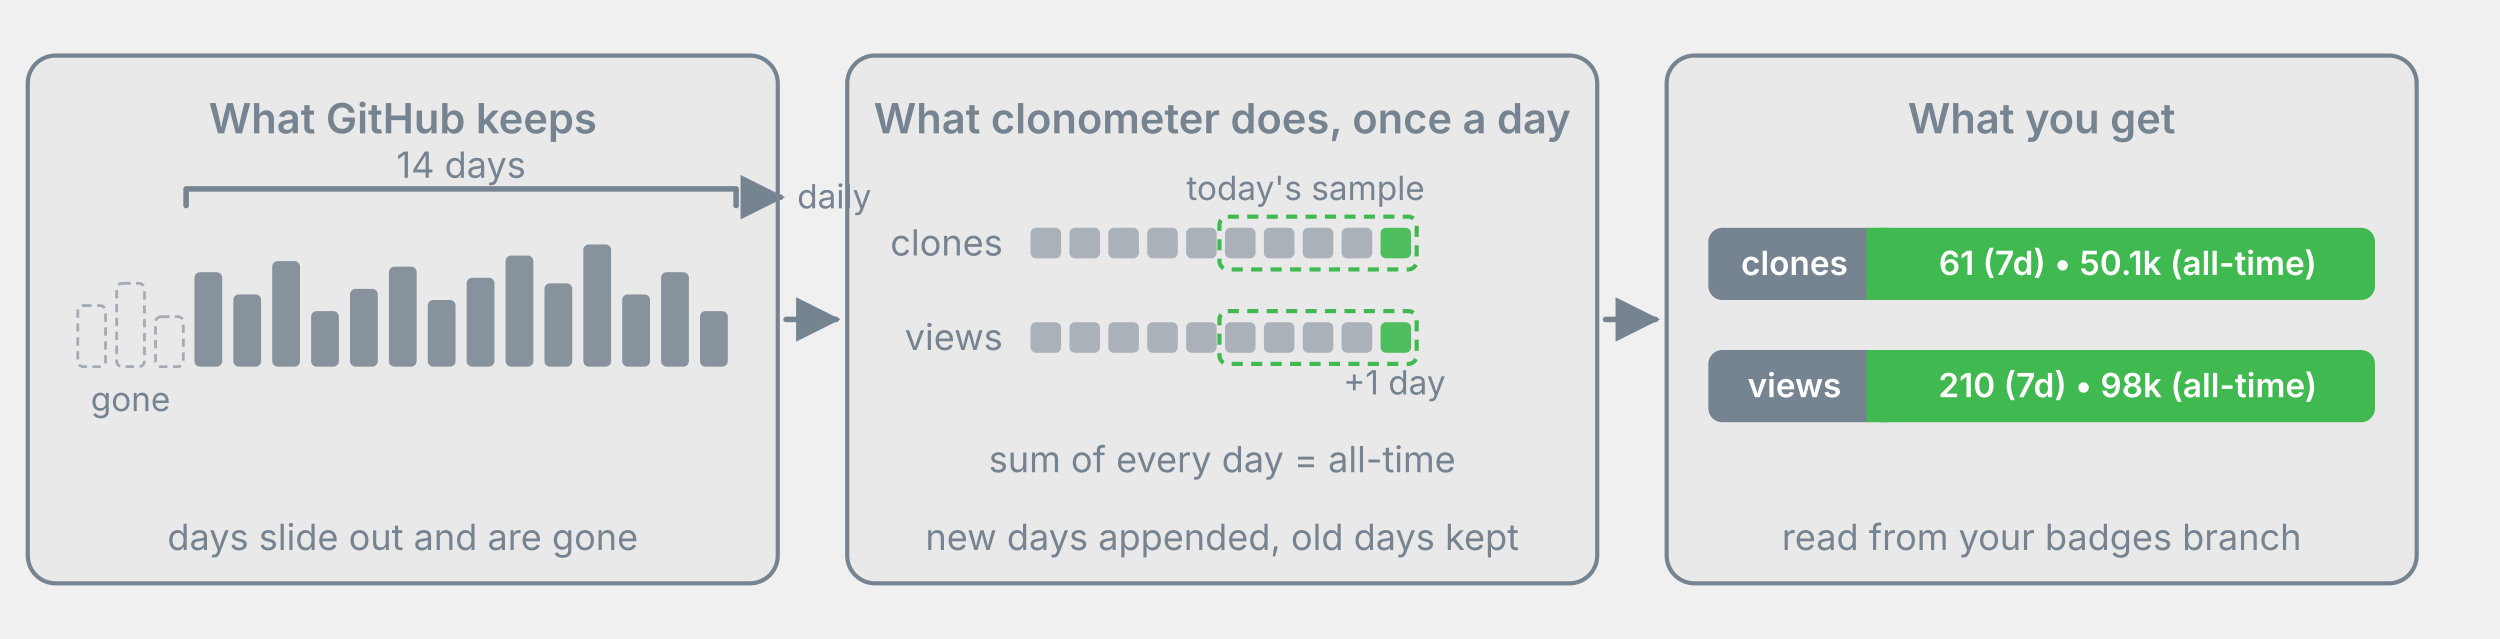
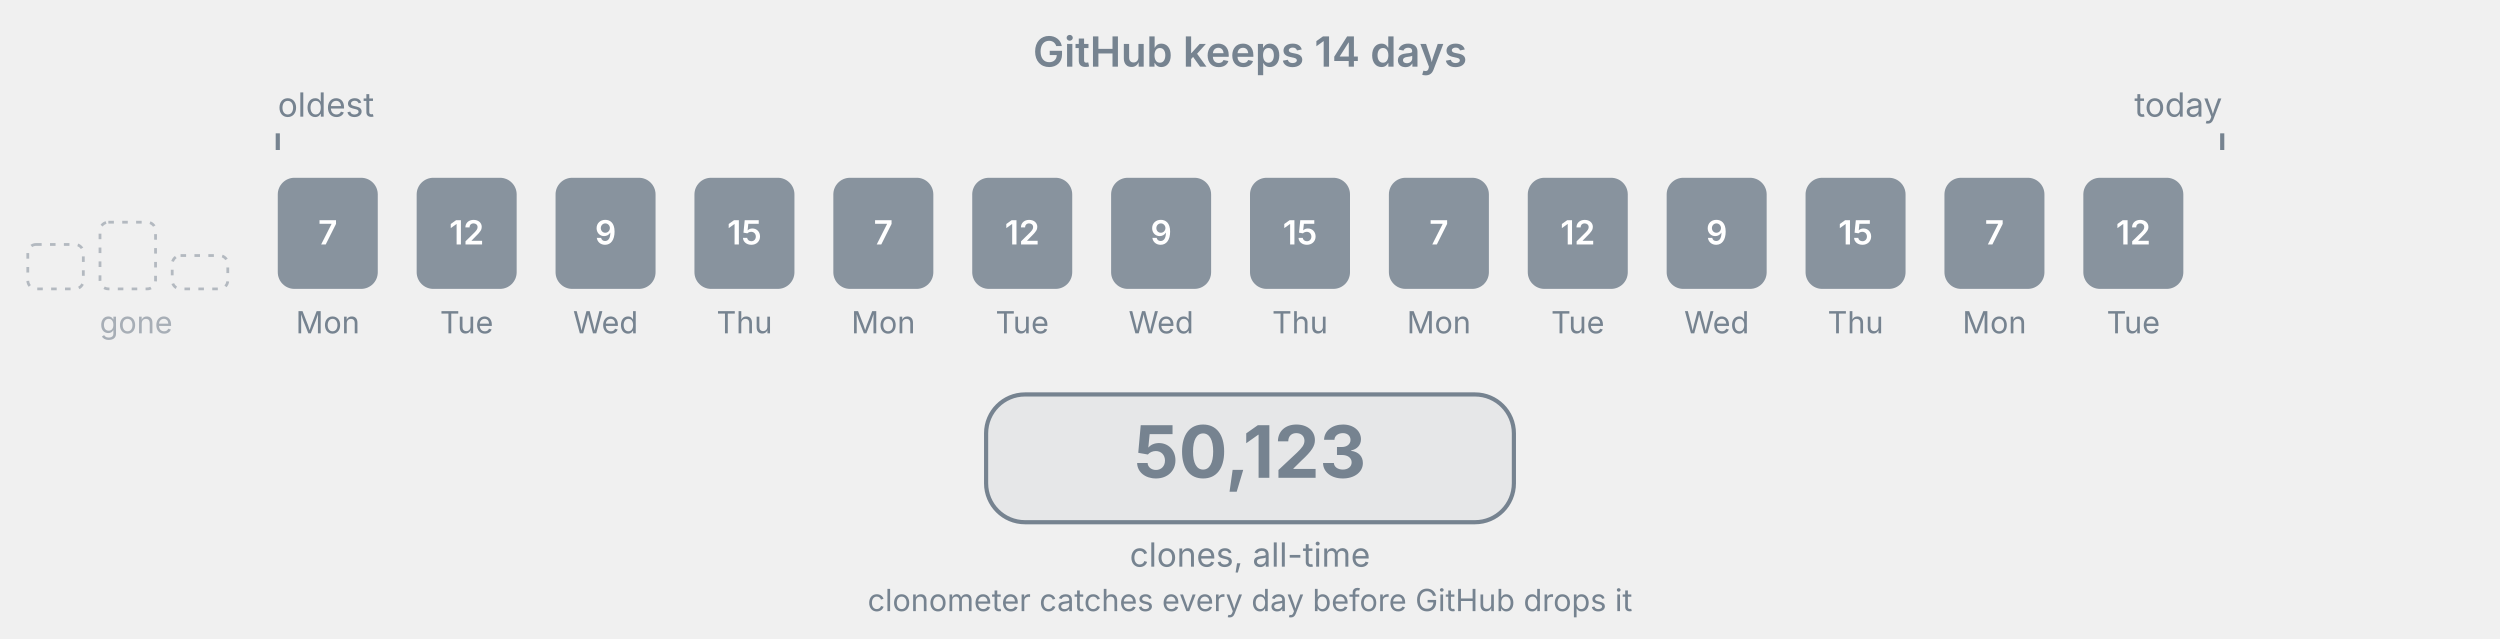
- <svg xmlns="http://www.w3.org/2000/svg" viewBox="0 0 900 230" width="900" height="230" role="img" aria-label="GitHub keeps a 14-day window of traffic that slides forward and drops older days; clonometer merges each day's sample into a ledger for clones and for views, appending new days and keeping old ones; you get badges from the numbers files on your badges branch">
-   <style>text{font-family:system-ui,-apple-system,"Segoe UI",sans-serif;fill:#768390}.t{font-size:15px;font-weight:600}.s{font-size:13px}.xs{font-size:12px}.badge{font-size:12px;fill:#ffffff;font-weight:600}.b{fill:#768390;fill-opacity:.06;stroke:#768390;stroke-width:1.5}.g{fill:none;stroke:#768390;stroke-width:2;stroke-linecap:round;stroke-linejoin:round}</style>
+ <svg xmlns="http://www.w3.org/2000/svg" width="900" height="230" viewBox="0 0 900 230" role="img" aria-label="A conveyor belt of GitHub's 14-day clone window: a new day rises in on the right every two seconds, the belt slides left, the oldest day tips off the left edge, and its count travels down to a running all-time total that ticks up and pulses">
  <defs>
-     <marker id="a" viewBox="0 0 10 10" refX="9" refY="5" markerWidth="8" markerHeight="8" orient="auto">
-       <path d="M0 0L10 5L0 10z" fill="#768390" />
-     </marker>
+     <clipPath id="belt-clip">
+       <rect x="100" y="50" width="700" height="80" />
+     </clipPath>
  </defs>
-   <rect class="b" x="10" y="20" width="270" height="190" rx="10" />
-   <text class="t" x="145.0" y="48" text-anchor="middle">What GitHub keeps</text>
-   <rect x="28" y="110" width="10" height="22" rx="2" fill="none" stroke="#768390" stroke-width="1" stroke-dasharray="3 2" stroke-opacity="0.6" />
-   <rect x="42" y="102" width="10" height="30" rx="2" fill="none" stroke="#768390" stroke-width="1" stroke-dasharray="3 2" stroke-opacity="0.6" />
-   <rect x="56" y="114" width="10" height="18" rx="2" fill="none" stroke="#768390" stroke-width="1" stroke-dasharray="3 2" stroke-opacity="0.6" />
-   <rect x="70" y="98" width="10" height="34" rx="2" fill="#768390" fill-opacity="0.85" />
-   <rect x="84" y="106" width="10" height="26" rx="2" fill="#768390" fill-opacity="0.85" />
-   <rect x="98" y="94" width="10" height="38" rx="2" fill="#768390" fill-opacity="0.85" />
-   <rect x="112" y="112" width="10" height="20" rx="2" fill="#768390" fill-opacity="0.85" />
-   <rect x="126" y="104" width="10" height="28" rx="2" fill="#768390" fill-opacity="0.85" />
-   <rect x="140" y="96" width="10" height="36" rx="2" fill="#768390" fill-opacity="0.85" />
-   <rect x="154" y="108" width="10" height="24" rx="2" fill="#768390" fill-opacity="0.85" />
-   <rect x="168" y="100" width="10" height="32" rx="2" fill="#768390" fill-opacity="0.85" />
-   <rect x="182" y="92" width="10" height="40" rx="2" fill="#768390" fill-opacity="0.85" />
-   <rect x="196" y="102" width="10" height="30" rx="2" fill="#768390" fill-opacity="0.85" />
-   <rect x="210" y="88" width="10" height="44" rx="2" fill="#768390" fill-opacity="0.85" />
-   <rect x="224" y="106" width="10" height="26" rx="2" fill="#768390" fill-opacity="0.85" />
-   <rect x="238" y="98" width="10" height="34" rx="2" fill="#768390" fill-opacity="0.85" />
-   <rect x="252" y="112" width="10" height="20" rx="2" fill="#768390" fill-opacity="0.85" />
-   <path class="g" d="M67 74v-6h198v6" />
-   <text class="s" x="166.0" y="64" text-anchor="middle">14 days</text>
-   <path class="g" d="M269 71h12" marker-end="url(#a)" />
-   <text class="xs" x="287" y="75" text-anchor="start">daily</text>
-   <text class="xs" x="47.0" y="148" text-anchor="middle">gone</text>
-   <text class="s" x="145.0" y="198" text-anchor="middle">days slide out and are gone</text>
-   <path class="g" d="M283 115.0h18" marker-end="url(#a)" />
-   <rect class="b" x="305" y="20" width="270" height="190" rx="10" />
-   <text class="t" x="440.0" y="48" text-anchor="middle">What clonometer does, once a day</text>
-   <text class="s" x="361" y="92" text-anchor="end">clones</text>
-   <rect x="371" y="82" width="11" height="11" rx="2" fill="#768390" fill-opacity="0.55" />
-   <rect x="385" y="82" width="11" height="11" rx="2" fill="#768390" fill-opacity="0.55" />
-   <rect x="399" y="82" width="11" height="11" rx="2" fill="#768390" fill-opacity="0.55" />
-   <rect x="413" y="82" width="11" height="11" rx="2" fill="#768390" fill-opacity="0.55" />
-   <rect x="427" y="82" width="11" height="11" rx="2" fill="#768390" fill-opacity="0.55" />
-   <rect x="441" y="82" width="11" height="11" rx="2" fill="#768390" fill-opacity="0.55" />
-   <rect x="455" y="82" width="11" height="11" rx="2" fill="#768390" fill-opacity="0.55" />
-   <rect x="469" y="82" width="11" height="11" rx="2" fill="#768390" fill-opacity="0.55" />
-   <rect x="483" y="82" width="11" height="11" rx="2" fill="#768390" fill-opacity="0.55" />
-   <rect x="497" y="82" width="11" height="11" rx="2" fill="#3fb950" fill-opacity="0.9" />
-   <rect x="439" y="78" width="71" height="19" rx="3" fill="none" stroke="#3fb950" stroke-width="1.5" stroke-dasharray="4 3" />
-   <text class="s" x="361" y="126" text-anchor="end">views</text>
-   <rect x="371" y="116" width="11" height="11" rx="2" fill="#768390" fill-opacity="0.55" />
-   <rect x="385" y="116" width="11" height="11" rx="2" fill="#768390" fill-opacity="0.55" />
-   <rect x="399" y="116" width="11" height="11" rx="2" fill="#768390" fill-opacity="0.55" />
-   <rect x="413" y="116" width="11" height="11" rx="2" fill="#768390" fill-opacity="0.55" />
-   <rect x="427" y="116" width="11" height="11" rx="2" fill="#768390" fill-opacity="0.55" />
-   <rect x="441" y="116" width="11" height="11" rx="2" fill="#768390" fill-opacity="0.55" />
-   <rect x="455" y="116" width="11" height="11" rx="2" fill="#768390" fill-opacity="0.55" />
-   <rect x="469" y="116" width="11" height="11" rx="2" fill="#768390" fill-opacity="0.55" />
-   <rect x="483" y="116" width="11" height="11" rx="2" fill="#768390" fill-opacity="0.55" />
-   <rect x="497" y="116" width="11" height="11" rx="2" fill="#3fb950" fill-opacity="0.9" />
-   <rect x="439" y="112" width="71" height="19" rx="3" fill="none" stroke="#3fb950" stroke-width="1.5" stroke-dasharray="4 3" />
-   <text class="xs" x="470.0" y="72" text-anchor="middle">today's sample</text>
-   <text class="xs" x="502" y="142" text-anchor="middle">+1 day</text>
-   <text class="s" x="440.0" y="170" text-anchor="middle">sum of every day = all-time</text>
-   <text class="s" x="440.0" y="198" text-anchor="middle">new days appended, old days kept</text>
-   <path class="g" d="M578 115.0h18" marker-end="url(#a)" />
-   <rect class="b" x="600" y="20" width="270" height="190" rx="10" />
-   <text class="t" x="735.0" y="48" text-anchor="middle">What you get</text>
-   <rect x="615.0" y="82" width="62" height="26" rx="5" fill="#768390" />
-   <rect x="672.0" y="82" width="183" height="26" rx="5" fill="#3fb950" />
-   <rect x="672.0" y="82" width="8" height="26" fill="#3fb950" />
-   <text class="badge" x="646.0" y="99" text-anchor="middle">clones</text>
-   <text class="badge" x="766.0" y="99" text-anchor="middle">61 (7d) • 50.1k (all-time)</text>
-   <rect x="615.0" y="126" width="62" height="26" rx="5" fill="#768390" />
-   <rect x="672.0" y="126" width="183" height="26" rx="5" fill="#3fb950" />
-   <rect x="672.0" y="126" width="8" height="26" fill="#3fb950" />
-   <text class="badge" x="646.0" y="143" text-anchor="middle">views</text>
-   <text class="badge" x="766.0" y="143" text-anchor="middle">210 (7d) • 98k (all-time)</text>
-   <text class="s" x="735.0" y="198" text-anchor="middle">read from your badges branch</text>
+   <style>text{font-family:system-ui,-apple-system,"Segoe UI",sans-serif;fill:#768390}.t{font-size:15px;font-weight:600}.s{font-size:12px}.xs{font-size:11px}.boxval{font-size:12px;fill:#ffffff;font-weight:600}.total{font-size:26px;font-weight:700;fill:#768390}.fall{font-size:13px;font-weight:700;fill:#3fb950}</style>
+   <text x="450" y="24" font-size="15" text-anchor="middle" class="t">GitHub keeps 14 days</text>
+   <text x="100" y="42" font-size="12" text-anchor="start" class="s">oldest</text>
+   <text x="800" y="42" font-size="12" text-anchor="end" class="s">today</text>
+   <path d="M100 48v6" stroke="#768390" stroke-width="1.5" fill="none" />
+   <path d="M800 48v6" stroke="#768390" stroke-width="1.5" fill="none" />
+   <rect x="10" y="88" width="20" height="16" rx="3" fill="none" stroke="#768390" stroke-width="1" stroke-dasharray="2 3" stroke-opacity="0.5" />
+   <rect x="36" y="80" width="20" height="24" rx="3" fill="none" stroke="#768390" stroke-width="1" stroke-dasharray="2 3" stroke-opacity="0.5" />
+   <rect x="62" y="92" width="20" height="12" rx="3" fill="none" stroke="#768390" stroke-width="1" stroke-dasharray="2 3" stroke-opacity="0.5" />
+   <text x="49" y="120" font-size="11" text-anchor="middle" class="xs" fill-opacity="0.6">gone</text>
+   <g clip-path="url(#belt-clip)">
+     <g id="belt-strip" transform="translate(100 0)">
+       <g transform="translate(0 0)">
+         <rect x="0" y="64" width="36" height="40" rx="6" fill="#768390" fill-opacity="0.85" />
+         <text x="18" y="88" font-size="12" text-anchor="middle" class="boxval">7</text>
+         <text x="18" y="120" font-size="11" text-anchor="middle" class="xs">Mon</text>
+         <animate attributeName="opacity" dur="8s" begin="0s" values="1;1;0;0" repeatCount="indefinite" keyTimes="0;0.075;0.175;1" />
+         <animateTransform attributeName="transform" dur="8s" begin="0s" values="0,0;0,0;0,14;0,14" type="translate" repeatCount="indefinite" keyTimes="0;0.075;0.175;1" additive="sum" />
+       </g>
+       <g transform="translate(50 0)">
+         <rect x="0" y="64" width="36" height="40" rx="6" fill="#768390" fill-opacity="0.85" />
+         <text x="18" y="88" font-size="12" text-anchor="middle" class="boxval">12</text>
+         <text x="18" y="120" font-size="11" text-anchor="middle" class="xs">Tue</text>
+         <animate attributeName="opacity" dur="8s" begin="2s" values="1;1;0;0" repeatCount="indefinite" keyTimes="0;0.075;0.175;1" />
+         <animateTransform attributeName="transform" dur="8s" begin="2s" values="0,0;0,0;0,14;0,14" type="translate" repeatCount="indefinite" keyTimes="0;0.075;0.175;1" additive="sum" />
+       </g>
+       <g transform="translate(100 0)">
+         <rect x="0" y="64" width="36" height="40" rx="6" fill="#768390" fill-opacity="0.85" />
+         <text x="18" y="88" font-size="12" text-anchor="middle" class="boxval">9</text>
+         <text x="18" y="120" font-size="11" text-anchor="middle" class="xs">Wed</text>
+         <animate attributeName="opacity" dur="8s" begin="4s" values="1;1;0;0" repeatCount="indefinite" keyTimes="0;0.075;0.175;1" />
+         <animateTransform attributeName="transform" dur="8s" begin="4s" values="0,0;0,0;0,14;0,14" type="translate" repeatCount="indefinite" keyTimes="0;0.075;0.175;1" additive="sum" />
+       </g>
+       <g transform="translate(150 0)">
+         <rect x="0" y="64" width="36" height="40" rx="6" fill="#768390" fill-opacity="0.85" />
+         <text x="18" y="88" font-size="12" text-anchor="middle" class="boxval">15</text>
+         <text x="18" y="120" font-size="11" text-anchor="middle" class="xs">Thu</text>
+         <animate attributeName="opacity" dur="8s" begin="6s" values="1;1;0;0" repeatCount="indefinite" keyTimes="0;0.075;0.175;1" />
+         <animateTransform attributeName="transform" dur="8s" begin="6s" values="0,0;0,0;0,14;0,14" type="translate" repeatCount="indefinite" keyTimes="0;0.075;0.175;1" additive="sum" />
+       </g>
+       <g transform="translate(200 0)">
+         <rect x="0" y="64" width="36" height="40" rx="6" fill="#768390" fill-opacity="0.85" />
+         <text x="18" y="88" font-size="12" text-anchor="middle" class="boxval">7</text>
+         <text x="18" y="120" font-size="11" text-anchor="middle" class="xs">Mon</text>
+       </g>
+       <g transform="translate(250 0)">
+         <rect x="0" y="64" width="36" height="40" rx="6" fill="#768390" fill-opacity="0.85" />
+         <text x="18" y="88" font-size="12" text-anchor="middle" class="boxval">12</text>
+         <text x="18" y="120" font-size="11" text-anchor="middle" class="xs">Tue</text>
+       </g>
+       <g transform="translate(300 0)">
+         <rect x="0" y="64" width="36" height="40" rx="6" fill="#768390" fill-opacity="0.85" />
+         <text x="18" y="88" font-size="12" text-anchor="middle" class="boxval">9</text>
+         <text x="18" y="120" font-size="11" text-anchor="middle" class="xs">Wed</text>
+       </g>
+       <g transform="translate(350 0)">
+         <rect x="0" y="64" width="36" height="40" rx="6" fill="#768390" fill-opacity="0.85" />
+         <text x="18" y="88" font-size="12" text-anchor="middle" class="boxval">15</text>
+         <text x="18" y="120" font-size="11" text-anchor="middle" class="xs">Thu</text>
+       </g>
+       <g transform="translate(400 0)">
+         <rect x="0" y="64" width="36" height="40" rx="6" fill="#768390" fill-opacity="0.85" />
+         <text x="18" y="88" font-size="12" text-anchor="middle" class="boxval">7</text>
+         <text x="18" y="120" font-size="11" text-anchor="middle" class="xs">Mon</text>
+       </g>
+       <g transform="translate(450 0)">
+         <rect x="0" y="64" width="36" height="40" rx="6" fill="#768390" fill-opacity="0.85" />
+         <text x="18" y="88" font-size="12" text-anchor="middle" class="boxval">12</text>
+         <text x="18" y="120" font-size="11" text-anchor="middle" class="xs">Tue</text>
+       </g>
+       <g transform="translate(500 0)">
+         <rect x="0" y="64" width="36" height="40" rx="6" fill="#768390" fill-opacity="0.85" />
+         <text x="18" y="88" font-size="12" text-anchor="middle" class="boxval">9</text>
+         <text x="18" y="120" font-size="11" text-anchor="middle" class="xs">Wed</text>
+       </g>
+       <g transform="translate(550 0)">
+         <rect x="0" y="64" width="36" height="40" rx="6" fill="#768390" fill-opacity="0.85" />
+         <text x="18" y="88" font-size="12" text-anchor="middle" class="boxval">15</text>
+         <text x="18" y="120" font-size="11" text-anchor="middle" class="xs">Thu</text>
+       </g>
+       <g transform="translate(600 0)">
+         <rect x="0" y="64" width="36" height="40" rx="6" fill="#768390" fill-opacity="0.85" />
+         <text x="18" y="88" font-size="12" text-anchor="middle" class="boxval">7</text>
+         <text x="18" y="120" font-size="11" text-anchor="middle" class="xs">Mon</text>
+       </g>
+       <g transform="translate(650 0)">
+         <rect x="0" y="64" width="36" height="40" rx="6" fill="#768390" fill-opacity="0.85" />
+         <text x="18" y="88" font-size="12" text-anchor="middle" class="boxval">12</text>
+         <text x="18" y="120" font-size="11" text-anchor="middle" class="xs">Tue</text>
+       </g>
+       <g transform="translate(700 0)">
+         <rect x="0" y="64" width="36" height="40" rx="6" fill="#768390" fill-opacity="0.85" />
+         <text x="18" y="88" font-size="12" text-anchor="middle" class="boxval">9</text>
+         <text x="18" y="120" font-size="11" text-anchor="middle" class="xs">Wed</text>
+         <animate attributeName="opacity" dur="8s" begin="0s" values="0;1;1" repeatCount="indefinite" keyTimes="0;0.075;1" />
+         <animateTransform attributeName="transform" dur="8s" begin="0s" values="0,10;0,0;0,0" type="translate" repeatCount="indefinite" keyTimes="0;0.075;1" additive="sum" />
+       </g>
+       <g transform="translate(750 0)">
+         <rect x="0" y="64" width="36" height="40" rx="6" fill="#768390" fill-opacity="0.85" />
+         <text x="18" y="88" font-size="12" text-anchor="middle" class="boxval">15</text>
+         <text x="18" y="120" font-size="11" text-anchor="middle" class="xs">Thu</text>
+         <animate attributeName="opacity" dur="8s" begin="2s" values="0;1;1" repeatCount="indefinite" keyTimes="0;0.075;1" />
+         <animateTransform attributeName="transform" dur="8s" begin="2s" values="0,10;0,0;0,0" type="translate" repeatCount="indefinite" keyTimes="0;0.075;1" additive="sum" />
+       </g>
+       <g transform="translate(800 0)">
+         <rect x="0" y="64" width="36" height="40" rx="6" fill="#768390" fill-opacity="0.85" />
+         <text x="18" y="88" font-size="12" text-anchor="middle" class="boxval">7</text>
+         <text x="18" y="120" font-size="11" text-anchor="middle" class="xs">Mon</text>
+         <animate attributeName="opacity" dur="8s" begin="4s" values="0;1;1" repeatCount="indefinite" keyTimes="0;0.075;1" />
+         <animateTransform attributeName="transform" dur="8s" begin="4s" values="0,10;0,0;0,0" type="translate" repeatCount="indefinite" keyTimes="0;0.075;1" additive="sum" />
+       </g>
+       <g transform="translate(850 0)">
+         <rect x="0" y="64" width="36" height="40" rx="6" fill="#768390" fill-opacity="0.85" />
+         <text x="18" y="88" font-size="12" text-anchor="middle" class="boxval">12</text>
+         <text x="18" y="120" font-size="11" text-anchor="middle" class="xs">Tue</text>
+         <animate attributeName="opacity" dur="8s" begin="6s" values="0;1;1" repeatCount="indefinite" keyTimes="0;0.075;1" />
+         <animateTransform attributeName="transform" dur="8s" begin="6s" values="0,10;0,0;0,0" type="translate" repeatCount="indefinite" keyTimes="0;0.075;1" additive="sum" />
+       </g>
+       <animateTransform attributeName="transform" dur="8s" begin="0s" values="0,0;-50,0;-50,0;-100,0;-100,0;-150,0;-150,0;-200,0;-200,0" type="translate" repeatCount="indefinite" calcMode="spline" keyTimes="0;0.075;0.25;0.325;0.5;0.575;0.75;0.825;1" keySplines="0.4 0 0.2 1;0.4 0 0.2 1;0.4 0 0.2 1;0.4 0 0.2 1;0.4 0 0.2 1;0.4 0 0.2 1;0.4 0 0.2 1;0.4 0 0.2 1" />
+     </g>
+   </g>
+   <text x="96" y="110" font-size="13" text-anchor="middle" class="fall" opacity="0">+7<animateMotion dur="8s" begin="0s" path="M0 0 C 0 36, 264 18, 354 26" keyPoints="0;0;1;1" keyTimes="0;0.075;0.175;1" calcMode="linear" repeatCount="indefinite" />
+     <animate attributeName="opacity" dur="8s" begin="0s" values="0;0;1;0;0" repeatCount="indefinite" keyTimes="0;0.075;0.075;0.175;1" />
+   </text>
+   <text x="96" y="110" font-size="13" text-anchor="middle" class="fall" opacity="0">+12<animateMotion dur="8s" begin="2s" path="M0 0 C 0 36, 264 18, 354 26" keyPoints="0;0;1;1" keyTimes="0;0.075;0.175;1" calcMode="linear" repeatCount="indefinite" />
+     <animate attributeName="opacity" dur="8s" begin="2s" values="0;0;1;0;0" repeatCount="indefinite" keyTimes="0;0.075;0.075;0.175;1" />
+   </text>
+   <text x="96" y="110" font-size="13" text-anchor="middle" class="fall" opacity="0">+9<animateMotion dur="8s" begin="4s" path="M0 0 C 0 36, 264 18, 354 26" keyPoints="0;0;1;1" keyTimes="0;0.075;0.175;1" calcMode="linear" repeatCount="indefinite" />
+     <animate attributeName="opacity" dur="8s" begin="4s" values="0;0;1;0;0" repeatCount="indefinite" keyTimes="0;0.075;0.075;0.175;1" />
+   </text>
+   <text x="96" y="110" font-size="13" text-anchor="middle" class="fall" opacity="0">+15<animateMotion dur="8s" begin="6s" path="M0 0 C 0 36, 264 18, 354 26" keyPoints="0;0;1;1" keyTimes="0;0.075;0.175;1" calcMode="linear" repeatCount="indefinite" />
+     <animate attributeName="opacity" dur="8s" begin="6s" values="0;0;1;0;0" repeatCount="indefinite" keyTimes="0;0.075;0.075;0.175;1" />
+   </text>
+   <g transform="translate(450 165)">
+     <g>
+       <animateTransform attributeName="transform" dur="8s" begin="0s" values="1,1;1.06,1.06;1.06,1.06;1,1;1.06,1.06;1.06,1.06;1,1;1.06,1.06;1.06,1.06;1,1;1.06,1.06;1.06,1.06;1,1" type="scale" repeatCount="indefinite" calcMode="spline" keyTimes="0;0.175;0.212;0.25;0.425;0.463;0.5;0.675;0.713;0.75;0.925;0.963;1" keySplines="0.4 0 0.2 1;0.4 0 0.2 1;0.4 0 0.2 1;0.4 0 0.2 1;0.4 0 0.2 1;0.4 0 0.2 1;0.4 0 0.2 1;0.4 0 0.2 1;0.4 0 0.2 1;0.4 0 0.2 1;0.4 0 0.2 1;0.4 0 0.2 1" />
+       <g transform="translate(-450 -165)">
+         <rect x="355" y="142" width="190" height="46" rx="14" fill="#768390" fill-opacity="0.08" stroke="#768390" stroke-width="1.5">
+           <set attributeName="stroke" dur="8s" begin="1.4s;3.4s;5.4s;7.4s" to="#3fb950" repeatCount="indefinite" />
+           <set attributeName="stroke" dur="8s" begin="2s;4s;6s;8s" to="#768390" repeatCount="indefinite" />
+         </rect>
+         <text x="450" y="172" font-size="26" text-anchor="middle" class="total" opacity="1">50,123<animate attributeName="opacity" dur="8s" begin="0s" values="1;0" repeatCount="indefinite" calcMode="discrete" keyTimes="0;0.175" />
+         </text>
+         <text x="450" y="172" font-size="26" text-anchor="middle" class="total" opacity="0">50,130<animate attributeName="opacity" dur="8s" begin="0s" values="0;1;0" repeatCount="indefinite" calcMode="discrete" keyTimes="0;0.175;0.425" />
+         </text>
+         <text x="450" y="172" font-size="26" text-anchor="middle" class="total" opacity="0">50,142<animate attributeName="opacity" dur="8s" begin="0s" values="0;1;0" repeatCount="indefinite" calcMode="discrete" keyTimes="0;0.425;0.675" />
+         </text>
+         <text x="450" y="172" font-size="26" text-anchor="middle" class="total" opacity="0">50,151<animate attributeName="opacity" dur="8s" begin="0s" values="0;1" repeatCount="indefinite" calcMode="discrete" keyTimes="0;0.675" />
+         </text>
+       </g>
+     </g>
+   </g>
+   <text x="450" y="204" font-size="12" text-anchor="middle" class="s">clones, all-time</text>
+   <text x="450" y="220" font-size="11" text-anchor="middle" class="xs">clonometer catches every day before GitHub drops it</text>
</svg>
